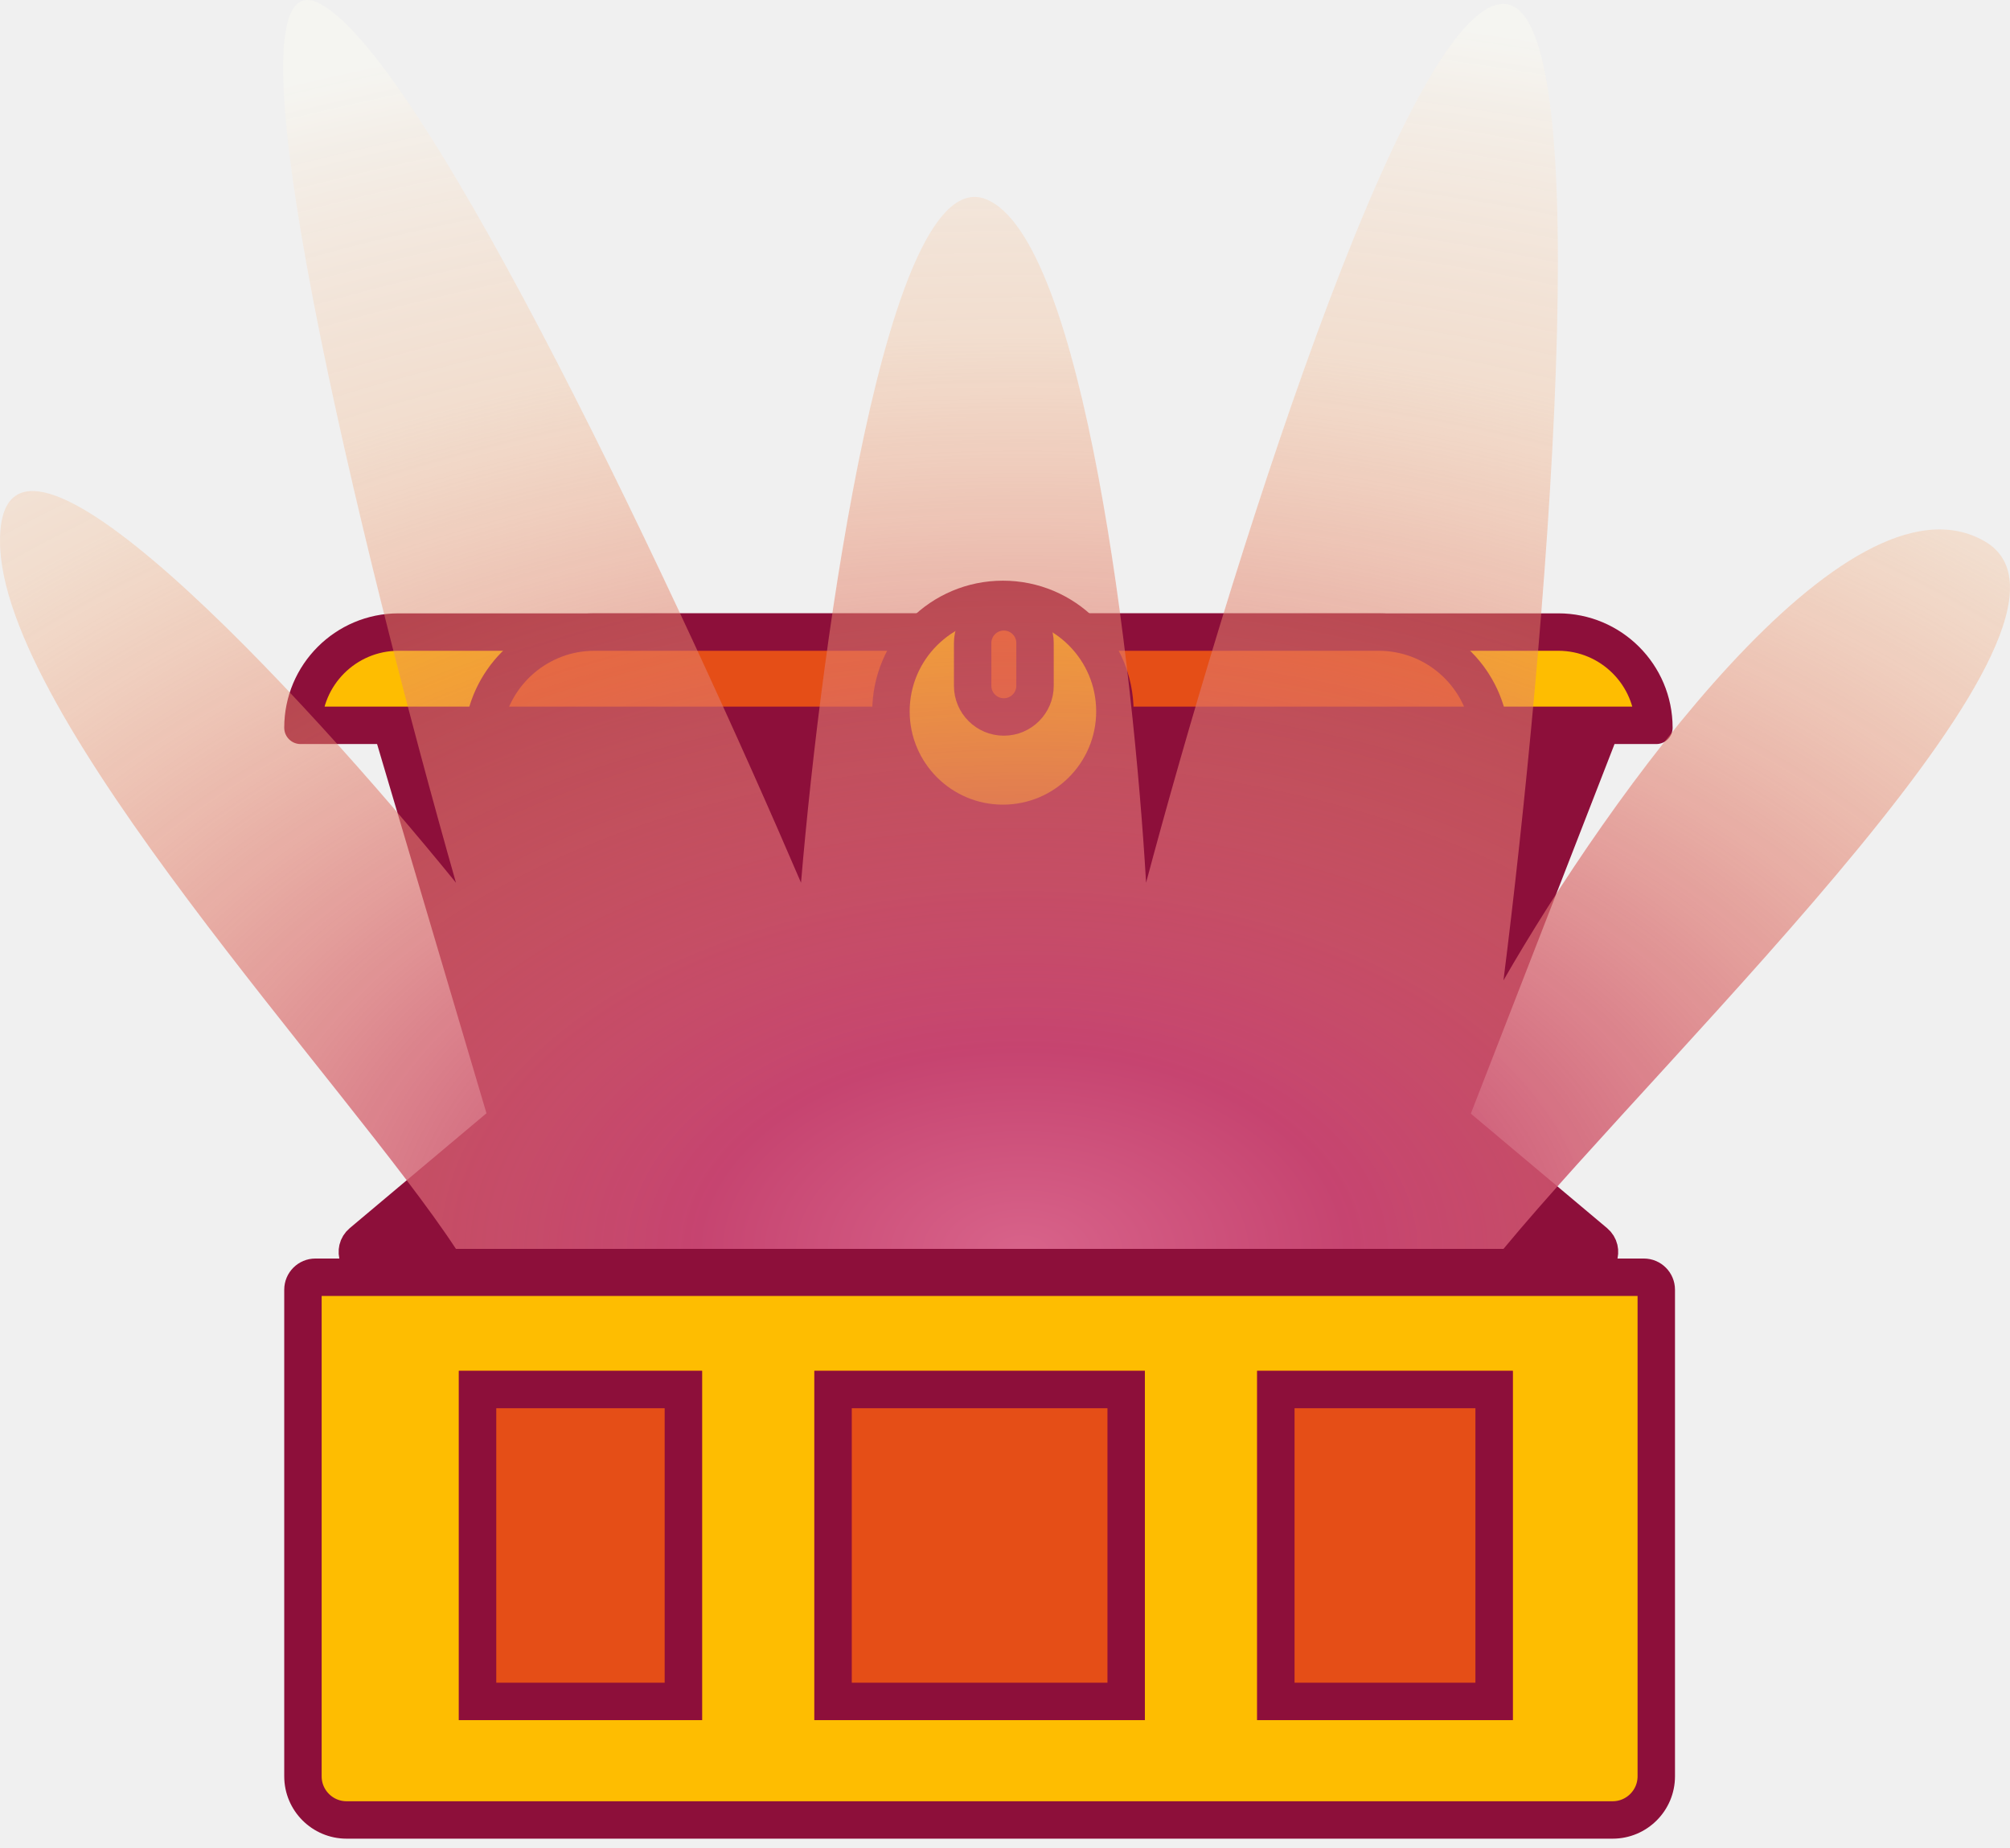
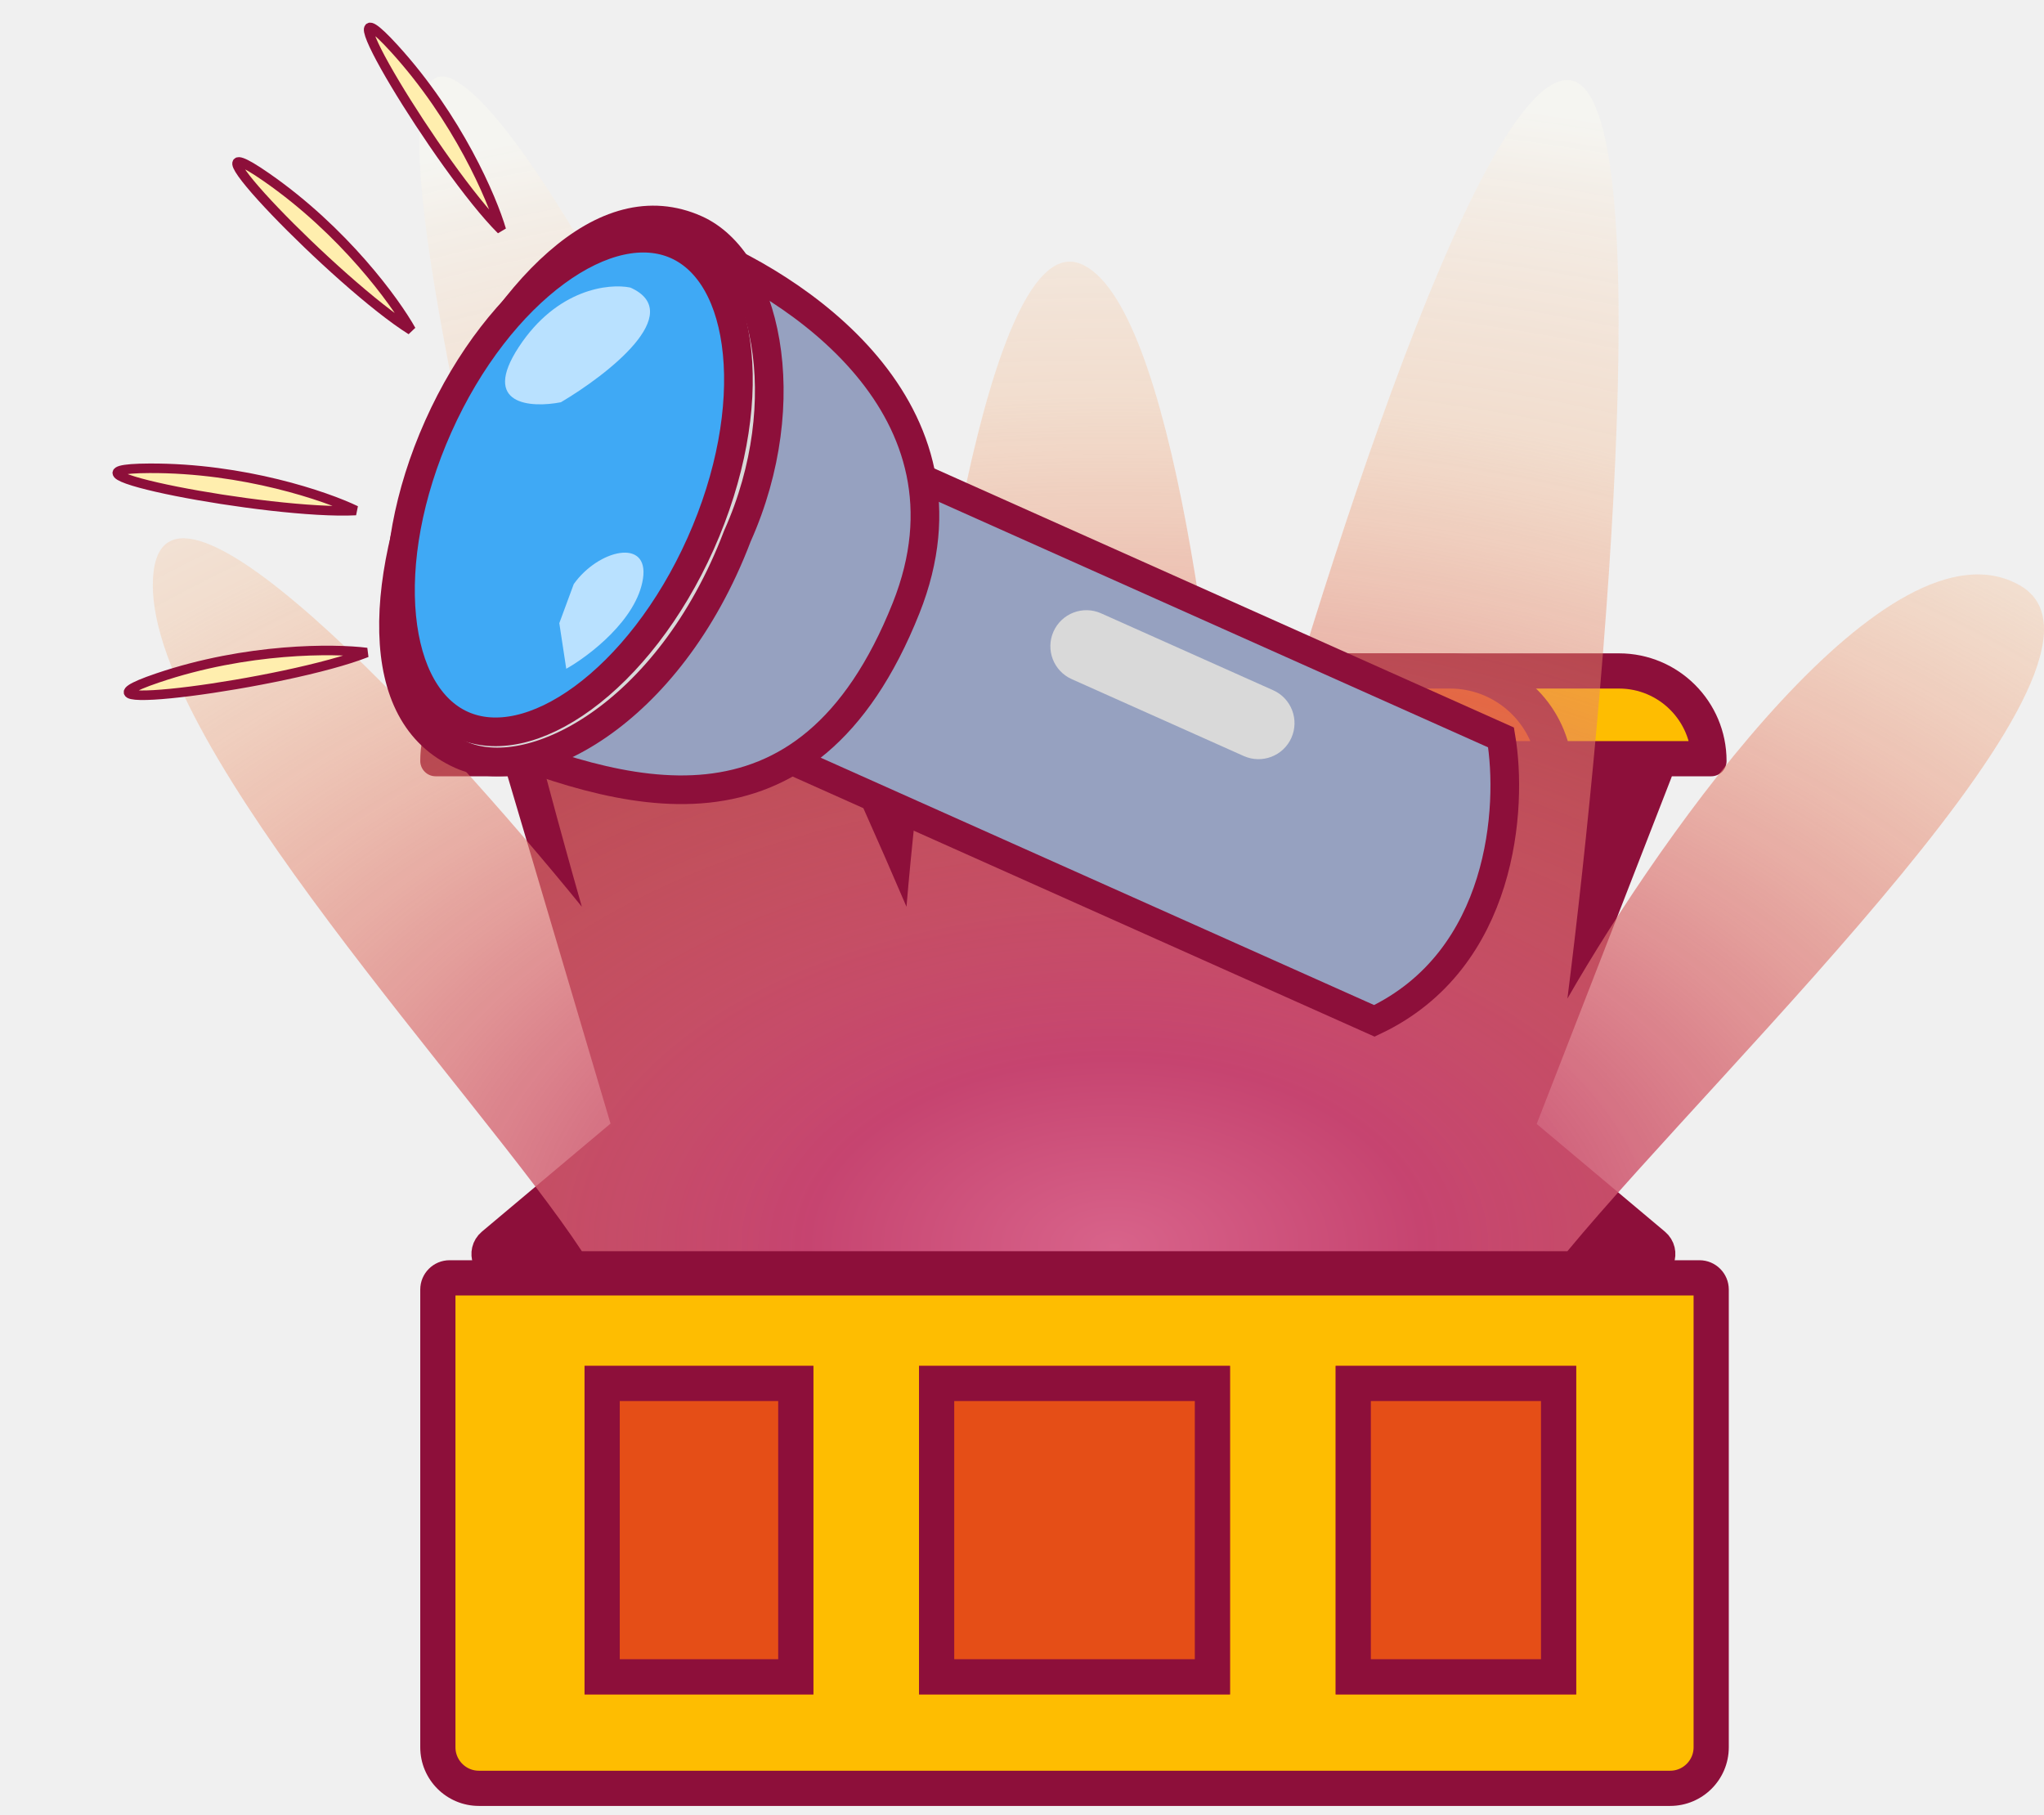
- <svg xmlns="http://www.w3.org/2000/svg" width="198" height="182" viewBox="0 0 198 182" fill="none">
-   <mask id="path-1-inside-1_990_119793" fill="white">
-     <path d="M27.999 127.019C27.999 125.323 29.374 123.947 31.071 123.947H161.927C163.624 123.947 164.999 125.323 164.999 127.019V174.938C164.999 178.331 162.248 181.082 158.856 181.082H34.142C30.75 181.082 27.999 178.331 27.999 174.938V127.019Z" />
+ <svg xmlns="http://www.w3.org/2000/svg" width="214" height="190" viewBox="0 0 214 190" fill="none">
+   <mask id="path-1-inside-1_13_2171" fill="white">
+     <path d="M43.999 135.019C43.999 133.323 45.374 131.947 47.071 131.947H177.927C179.624 131.947 180.999 133.323 180.999 135.019V182.938C180.999 186.331 178.248 189.082 174.856 189.082H50.142C46.75 189.082 43.999 186.331 43.999 182.938V135.019Z" />
  </mask>
-   <path d="M27.999 127.019C27.999 125.323 29.374 123.947 31.071 123.947H161.927C163.624 123.947 164.999 125.323 164.999 127.019V174.938C164.999 178.331 162.248 181.082 158.856 181.082H34.142C30.75 181.082 27.999 178.331 27.999 174.938V127.019Z" fill="#FEBD01" stroke="#8D0F3A" stroke-width="7.372" mask="url(#path-1-inside-1_990_119793)" />
-   <path d="M35.641 122.362L48.783 111.323H143.981L157.123 122.362C158.001 123.1 157.479 124.532 156.332 124.532H36.432C35.285 124.532 34.763 123.1 35.641 122.362Z" fill="#8D0F3A" stroke="#8D0F3A" stroke-width="3.686" />
-   <path d="M38.842 72.516C38.276 70.604 39.709 68.684 41.703 68.684H154.49C156.589 68.684 158.032 70.794 157.271 72.75L143.391 108.442H49.487L38.842 72.516Z" fill="#8D0F3A" stroke="#8D0F3A" stroke-width="3.686" />
-   <mask id="path-4-inside-2_990_119793" fill="white">
-     <path d="M27.999 71.669C27.999 65.448 33.042 60.406 39.262 60.406H153.502C159.722 60.406 164.765 65.448 164.765 71.669C164.765 72.558 164.045 73.278 163.156 73.278H29.608C28.719 73.278 27.999 72.558 27.999 71.669Z" />
+   <path d="M43.999 135.019C43.999 133.323 45.374 131.947 47.071 131.947H177.927C179.624 131.947 180.999 133.323 180.999 135.019V182.938C180.999 186.331 178.248 189.082 174.856 189.082H50.142C46.75 189.082 43.999 186.331 43.999 182.938V135.019Z" fill="#FEBD01" stroke="#8D0F3A" stroke-width="7.372" mask="url(#path-1-inside-1_13_2171)" />
+   <path d="M51.641 130.362L64.783 119.323H159.981L173.123 130.362C174.001 131.099 173.479 132.531 172.332 132.531H52.432C51.285 132.531 50.763 131.099 51.641 130.362Z" fill="#8D0F3A" stroke="#8D0F3A" stroke-width="3.686" />
+   <path d="M57.703 76.684H170.49C172.589 76.684 174.032 78.794 173.271 80.75L159.391 116.442H65.487L54.842 80.516C54.276 78.604 55.709 76.684 57.703 76.684Z" fill="#8D0F3A" stroke="#8D0F3A" stroke-width="3.686" />
+   <mask id="path-4-inside-2_13_2171" fill="white">
+     <path d="M43.999 79.669C43.999 73.448 49.042 68.406 55.262 68.406H169.502C175.722 68.406 180.765 73.448 180.765 79.669V79.669C180.765 80.557 180.045 81.278 179.156 81.278H45.608C44.719 81.278 43.999 80.557 43.999 79.669V79.669Z" />
  </mask>
-   <path d="M27.999 71.669C27.999 65.448 33.042 60.406 39.262 60.406H153.502C159.722 60.406 164.765 65.448 164.765 71.669C164.765 72.558 164.045 73.278 163.156 73.278H29.608C28.719 73.278 27.999 72.558 27.999 71.669Z" fill="#FEBD01" stroke="#8D0F3A" stroke-width="7.372" mask="url(#path-4-inside-2_990_119793)" />
-   <path d="M47.695 71.435C48.572 66.221 53.107 62.249 58.571 62.249H135.803C141.266 62.249 145.802 66.221 146.679 71.435H47.695Z" fill="#E54E17" stroke="#8D0F3A" stroke-width="3.686" />
-   <mask id="path-6-inside-3_990_119793" fill="white">
-     <path fill-rule="evenodd" clip-rule="evenodd" d="M112.779 135.005H80.219V169.408H112.779V135.005ZM123.837 169.408H149.026V135.005H123.837V169.408ZM45.2 135.005H69.161V169.408H45.2V135.005Z" />
+   <path d="M43.999 79.669C43.999 73.448 49.042 68.406 55.262 68.406H169.502C175.722 68.406 180.765 73.448 180.765 79.669V79.669C180.765 80.557 180.045 81.278 179.156 81.278H45.608C44.719 81.278 43.999 80.557 43.999 79.669V79.669Z" fill="#FEBD01" stroke="#8D0F3A" stroke-width="7.372" mask="url(#path-4-inside-2_13_2171)" />
+   <path d="M74.571 70.249H151.803C157.267 70.249 161.802 74.221 162.679 79.435H63.695C64.572 74.221 69.108 70.249 74.571 70.249Z" fill="#E54E17" stroke="#8D0F3A" stroke-width="3.686" />
+   <mask id="path-6-inside-3_13_2171" fill="white">
+     <path fill-rule="evenodd" clip-rule="evenodd" d="M128.779 143.005H96.219V177.409H128.779V143.005ZM139.837 177.409H165.025V143.005H139.837V177.409ZM61.2 143.005H85.161V177.409H61.2V143.005Z" />
  </mask>
-   <path fill-rule="evenodd" clip-rule="evenodd" d="M112.779 135.005H80.219V169.408H112.779V135.005ZM123.837 169.408H149.026V135.005H123.837V169.408ZM45.2 135.005H69.161V169.408H45.2V135.005Z" fill="#E54E17" />
-   <path d="M112.779 135.005H116.465V131.319H112.779V135.005ZM80.219 135.005V131.319H76.533V135.005H80.219ZM80.219 169.408H76.533V173.095H80.219V169.408ZM112.779 169.408V173.095H116.465V169.408H112.779ZM123.837 169.408H120.151V173.095H123.837V169.408ZM149.026 169.408V173.095H152.712V169.408H149.026ZM149.026 135.005H152.712V131.319H149.026V135.005ZM123.837 135.005V131.319H120.151V135.005H123.837ZM69.161 135.005H72.847V131.319H69.161V135.005ZM45.2 135.005V131.319H41.514V135.005H45.2ZM69.161 169.408V173.095H72.847V169.408H69.161ZM45.2 169.408H41.514V173.095H45.2V169.408ZM112.779 131.319H80.219V138.691H112.779V131.319ZM76.533 135.005V169.408H83.906V135.005H76.533ZM80.219 173.095H112.779V165.722H80.219V173.095ZM116.465 169.408V135.005H109.093V169.408H116.465ZM123.837 173.095H149.026V165.722H123.837V173.095ZM152.712 169.408V135.005H145.339V169.408H152.712ZM149.026 131.319H123.837V138.691H149.026V131.319ZM120.151 135.005V169.408H127.523V135.005H120.151ZM69.161 131.319H45.2V138.691H69.161V131.319ZM72.847 169.408V135.005H65.475V169.408H72.847ZM45.2 173.095H69.161V165.722H45.2V173.095ZM41.514 135.005V169.408H48.886V135.005H41.514Z" fill="#8D0F3A" mask="url(#path-6-inside-3_990_119793)" />
-   <rect x="87.767" y="59.031" width="22.058" height="22.058" rx="11.029" fill="#FEBD01" stroke="#8D0F3A" stroke-width="3.686" />
-   <rect x="95.813" y="60.256" width="6.144" height="10.356" rx="3.072" fill="#E54E17" stroke="#8D0F3A" stroke-width="3.686" />
-   <path d="M0 53.276C0 70.587 34.395 106.971 44.916 123H148.103C164.693 102.964 209.043 60.969 195.447 53.276C181.851 45.582 158.219 78.921 148.103 96.553C152.149 64.496 157.814 0.382 148.103 0.382C138.391 0.382 120.586 58.084 112.898 86.936C111.684 66.099 106.828 23.463 97.117 19.616C87.405 15.769 80.93 62.893 78.907 86.936C67.577 60.489 42.246 6.152 31.563 0.382C20.88 -5.388 36.014 55.68 44.916 86.936C29.944 68.503 0 35.965 0 53.276Z" fill="url(#paint0_radial_990_119793)" />
+   <path fill-rule="evenodd" clip-rule="evenodd" d="M128.779 143.005H96.219V177.409H128.779V143.005ZM139.837 177.409H165.025V143.005H139.837V177.409ZM61.2 143.005H85.161V177.409H61.2V143.005Z" fill="#E54E17" />
+   <path d="M128.779 143.005H132.465V139.319H128.779V143.005ZM96.219 143.005V139.319H92.533V143.005H96.219ZM96.219 177.409H92.533V181.095H96.219V177.409ZM128.779 177.409V181.095H132.465V177.409H128.779ZM139.837 177.409H136.151V181.095H139.837V177.409ZM165.025 177.409V181.095H168.711V177.409H165.025ZM165.025 143.005H168.711V139.319H165.025V143.005ZM139.837 143.005V139.319H136.151V143.005H139.837ZM85.161 143.005H88.847V139.319H85.161V143.005ZM61.2 143.005V139.319H57.514V143.005H61.2ZM85.161 177.409V181.095H88.847V177.409H85.161ZM61.2 177.409H57.514V181.095H61.2V177.409ZM128.779 139.319H96.219V146.691H128.779V139.319ZM92.533 143.005V177.409H99.905V143.005H92.533ZM96.219 181.095H128.779V173.722H96.219V181.095ZM132.465 177.409V143.005H125.092V177.409H132.465ZM139.837 181.095H165.025V173.722H139.837V181.095ZM168.711 177.409V143.005H161.339V177.409H168.711ZM165.025 139.319H139.837V146.691H165.025V139.319ZM136.151 143.005V177.409H143.523V143.005H136.151ZM85.161 139.319H61.2V146.691H85.161V139.319ZM88.847 177.409V143.005H81.475V177.409H88.847ZM61.2 181.095H85.161V173.722H61.2V181.095ZM57.514 143.005V177.409H64.886V143.005H57.514Z" fill="#8D0F3A" mask="url(#path-6-inside-3_13_2171)" />
+   <rect x="103.767" y="67.031" width="22.058" height="22.058" rx="11.029" fill="#FEBD01" stroke="#8D0F3A" stroke-width="3.686" />
+   <rect x="111.813" y="68.256" width="6.144" height="10.356" rx="3.072" fill="#E54E17" stroke="#8D0F3A" stroke-width="3.686" />
+   <path d="M16 61.276C16 78.587 50.395 114.971 60.916 131H164.103C180.693 110.964 225.043 68.969 211.447 61.276C197.851 53.582 174.219 86.921 164.103 104.553C168.149 72.496 173.814 8.382 164.103 8.382C154.391 8.382 136.586 66.084 128.898 94.936C127.684 74.099 122.828 31.463 113.117 27.616C103.405 23.769 96.93 70.893 94.907 94.936C83.577 68.489 58.246 14.152 47.563 8.382C36.88 2.611 52.014 63.68 60.916 94.936C45.944 76.503 16 43.965 16 61.276Z" fill="url(#paint0_radial_13_2171)" />
+   <path d="M157.155 77.211L94.364 49.145L81.101 78.819L143.892 106.884C157.436 100.477 158.378 84.432 157.155 77.211Z" fill="#96A1C0" stroke="#8D0F3A" stroke-width="3" />
+   <path d="M94.863 63.672C103.205 42.734 83.129 29.713 72.166 25.555L49.193 76.954C65.061 83.411 84.436 89.846 94.863 63.672Z" fill="#96A1C0" stroke="#8D0F3A" stroke-width="3" />
+   <path d="M77.214 56.102L77.197 56.14L77.182 56.18C73.603 65.571 68.133 72.166 62.639 75.951C57.084 79.778 51.76 80.591 48.265 79.029C43.56 76.925 41.367 72.367 41.206 66.225C41.043 60.063 42.963 52.607 46.181 45.41C49.402 38.202 53.675 31.633 58.407 27.496C63.126 23.372 68.036 21.855 72.857 24.01C76.376 25.583 79.115 29.856 80.127 35.838C81.129 41.757 80.369 49.044 77.214 56.102Z" fill="#D9D9D9" stroke="#8D0F3A" stroke-width="3" />
+   <path d="M73.352 56.919C70.169 64.041 65.668 69.685 61.038 73.078C56.368 76.5 51.855 77.454 48.39 75.906C44.925 74.357 42.626 70.358 42.061 64.596C41.501 58.883 42.704 51.765 45.888 44.643C49.071 37.52 53.572 31.876 58.202 28.483C62.872 25.061 67.385 24.107 70.85 25.656C74.315 27.205 76.614 31.204 77.179 36.966C77.74 42.678 76.536 49.796 73.352 56.919Z" fill="#3FA9F5" stroke="#8D0F3A" stroke-width="3" />
+   <path d="M54.317 36.331C58.314 30.234 63.77 29.643 65.999 30.109C71.933 32.762 63.622 39.219 58.725 42.116C55.59 42.728 50.32 42.428 54.317 36.331Z" fill="#B9E1FF" />
+   <path d="M67.319 60.58C66.674 64.868 61.694 68.661 59.285 70.021L58.558 65.246L60.07 61.154C62.641 57.535 67.965 56.291 67.319 60.58Z" fill="#B9E1FF" />
+   <path d="M52.486 24.07C51.521 20.777 47.926 12.368 41.27 5.07C32.951 -4.052 46.106 17.721 52.486 24.07Z" fill="#FFEEAE" stroke="#8D0F3A" />
+   <path d="M43.045 34.567C41.37 31.572 35.991 24.176 27.876 18.545C17.733 11.506 35.41 29.8 43.045 34.567Z" fill="#FFEEAE" stroke="#8D0F3A" />
+   <path d="M38.394 68.322C34.991 67.887 25.846 67.812 16.492 70.986C4.801 74.953 30.021 71.624 38.394 68.322Z" fill="#FFEEAE" stroke="#8D0F3A" />
+   <path d="M37.255 53.452C34.165 51.96 25.517 48.987 15.64 49.03C3.293 49.083 28.267 53.927 37.255 53.452Z" fill="#FFEEAE" stroke="#8D0F3A" />
+   <rect x="111.838" y="62.677" width="27.279" height="7.545" rx="3.773" transform="rotate(24.0831 111.838 62.677)" fill="#D9D9D9" />
  <defs>
-     <radialGradient id="paint0_radial_990_119793" cx="0" cy="0" r="1" gradientUnits="userSpaceOnUse" gradientTransform="translate(100.711 123) rotate(-90) scale(123 199.833)">
+     <radialGradient id="paint0_radial_13_2171" cx="0" cy="0" r="1" gradientUnits="userSpaceOnUse" gradientTransform="translate(116.711 131) rotate(-90) scale(123 199.833)">
      <stop stop-color="#D8638A" />
      <stop offset="0.161" stop-color="#C64470" />
      <stop offset="0.73" stop-color="#F6A569" stop-opacity="0.25" />
      <stop offset="1" stop-color="#FFFFF3" stop-opacity="0.31" />
    </radialGradient>
  </defs>
</svg>
